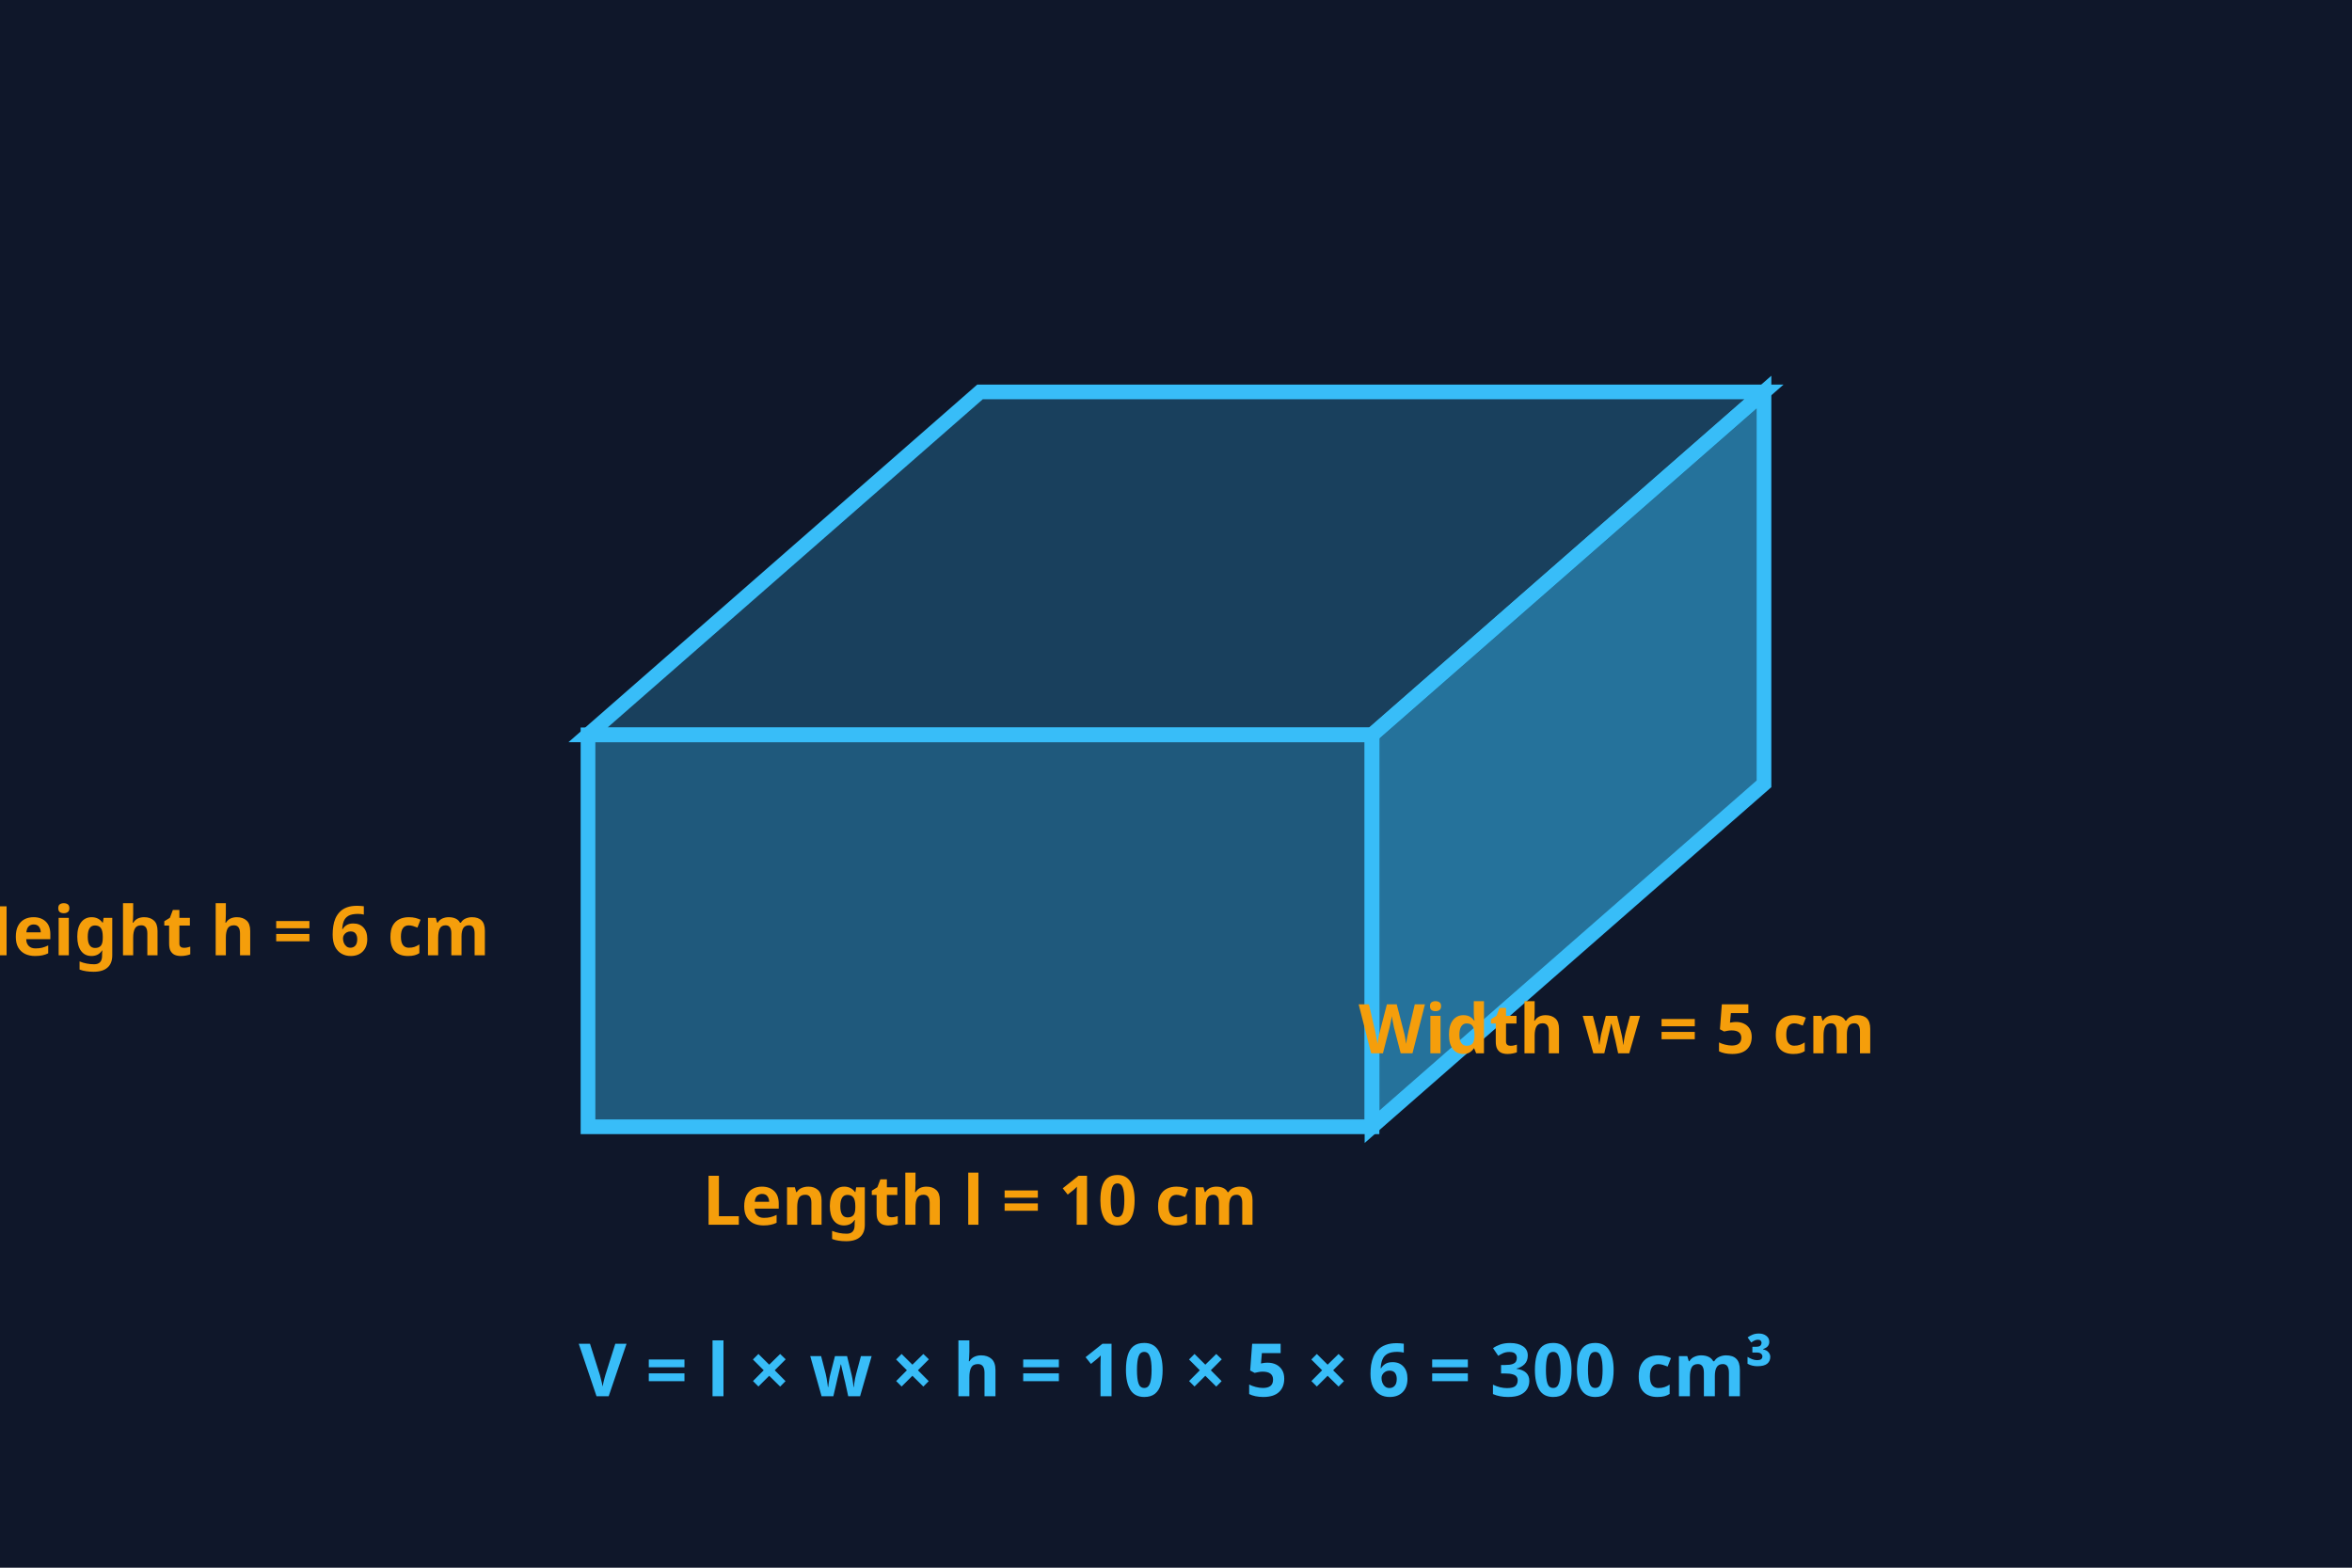
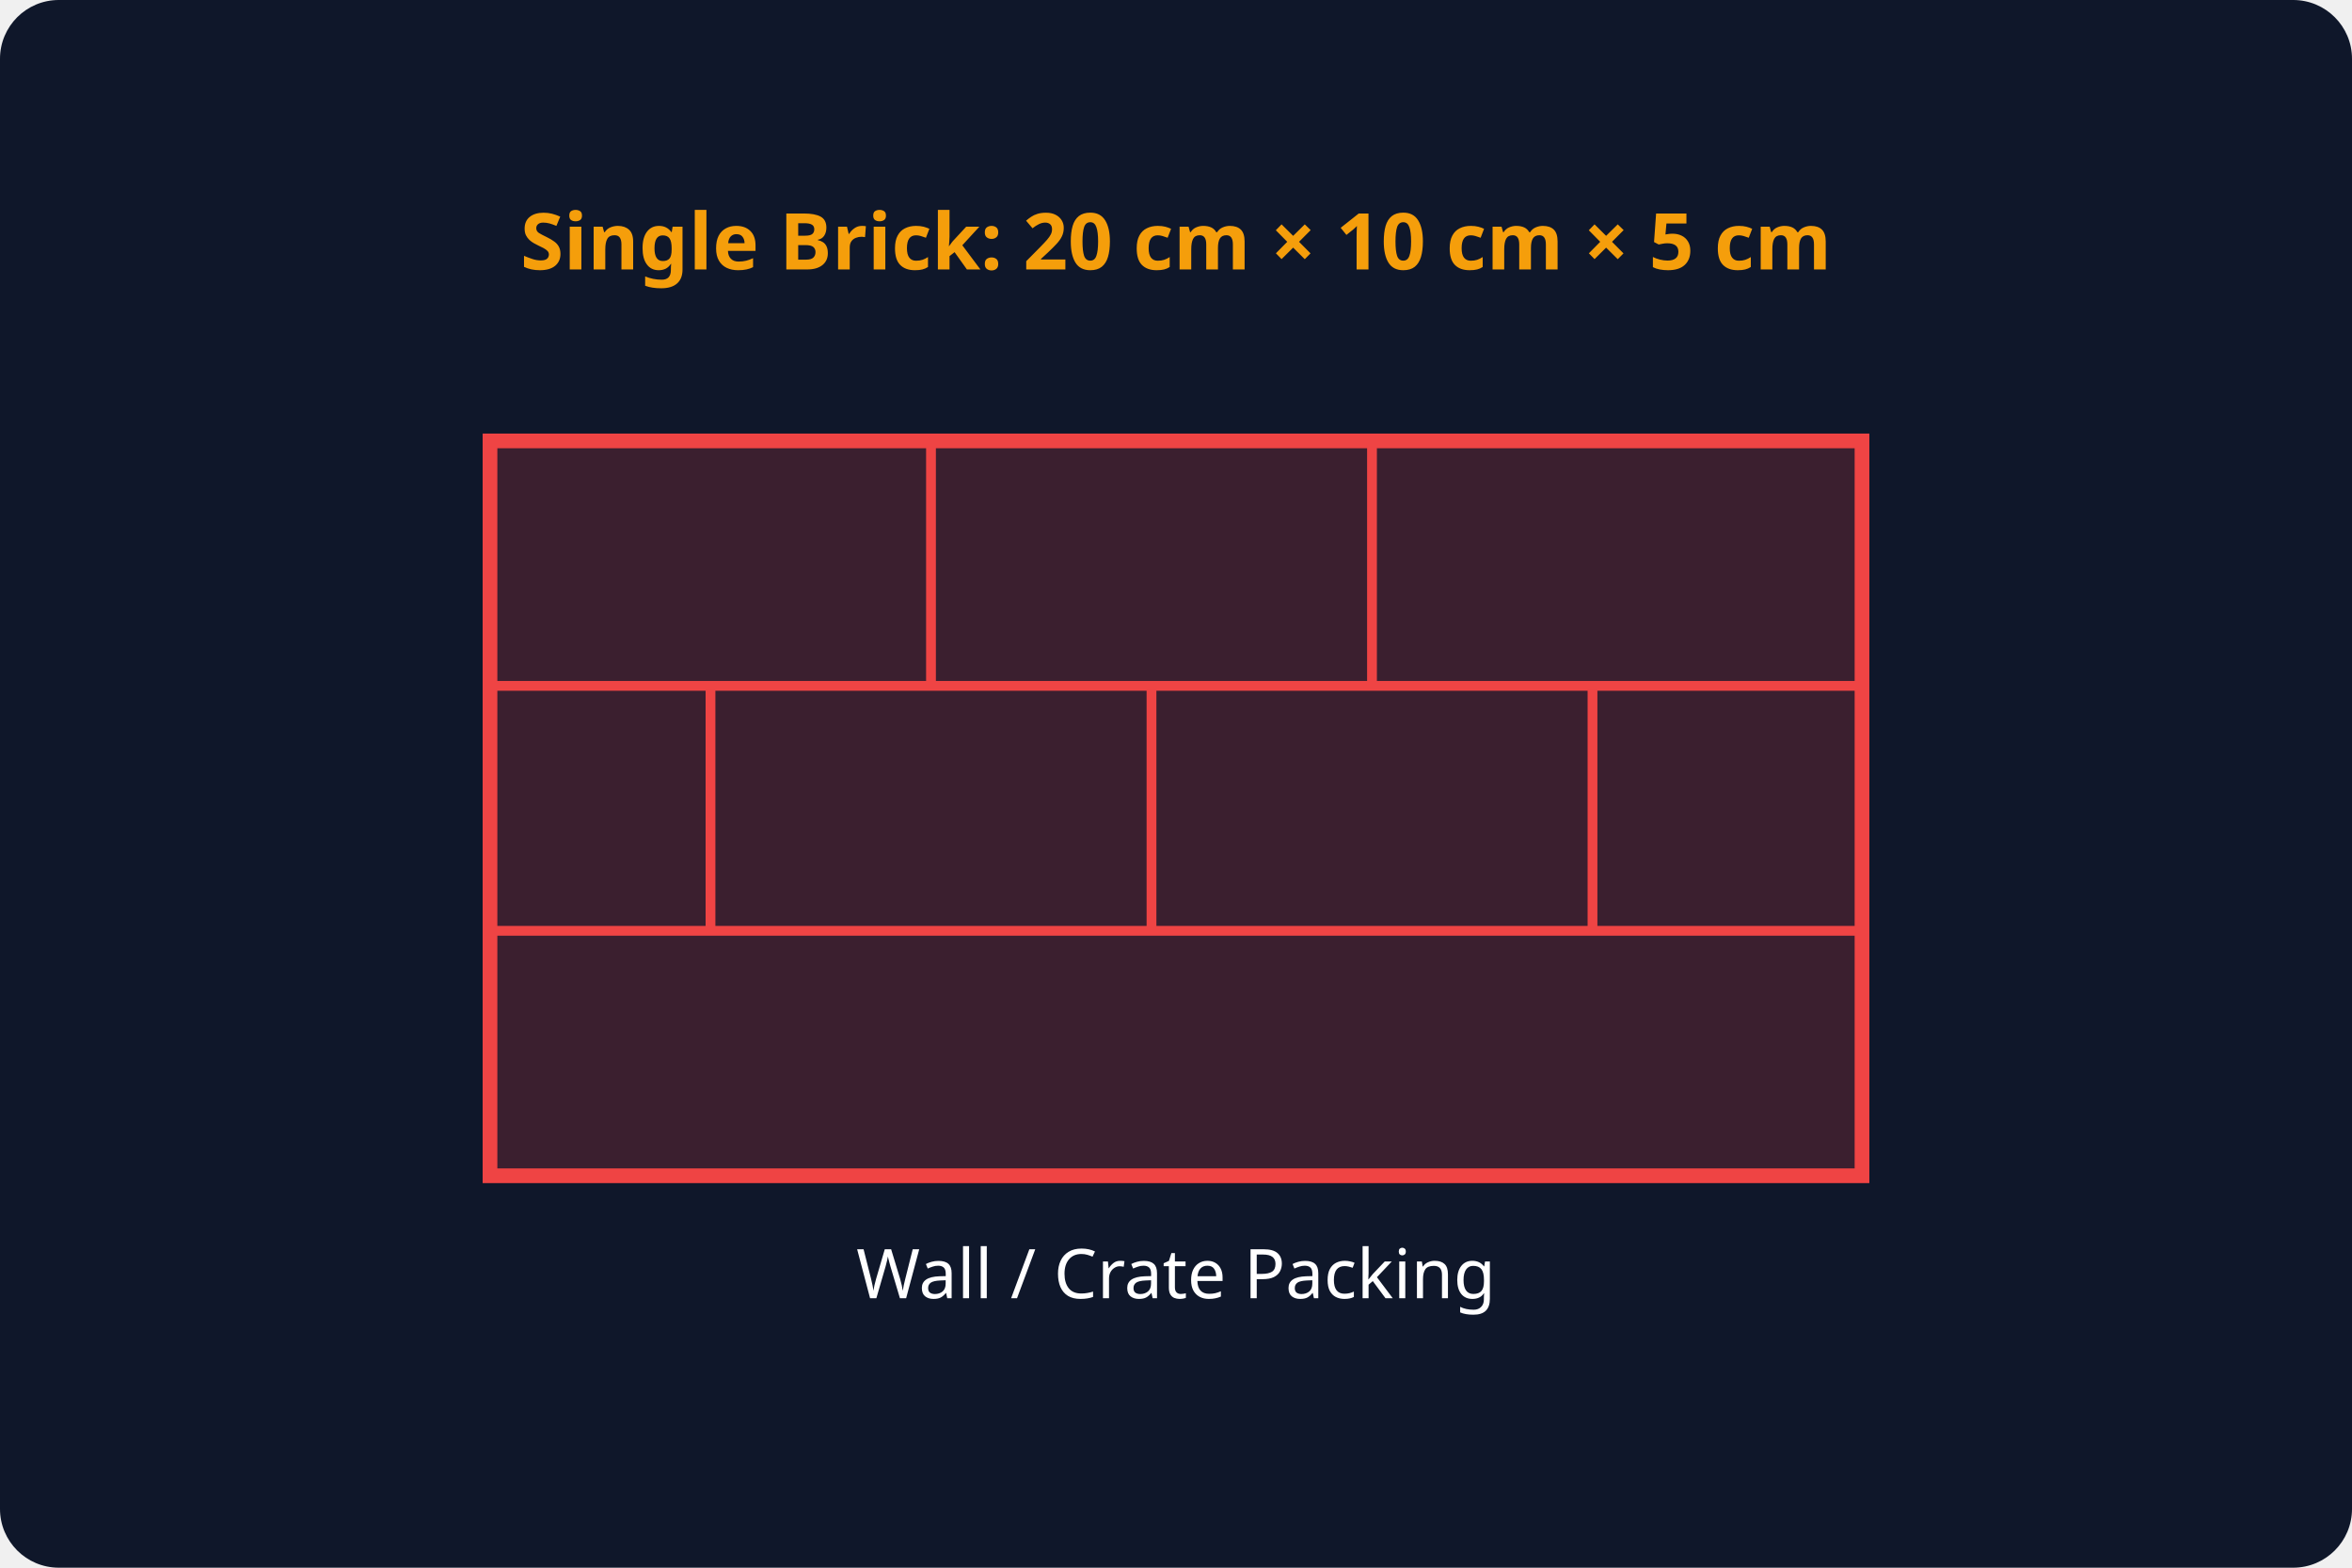
<svg xmlns="http://www.w3.org/2000/svg" width="480" height="320" viewBox="0 0 480 320">
  <defs>
    <marker id="arrow" viewBox="0 0 10 10" refX="5" refY="5" markerWidth="6" markerHeight="6" orient="auto-start-reverse">
      <path d="M 0 0 L 10 5 L 0 10 z" fill="#f59e0b" />
    </marker>
  </defs>
-   <rect width="100%" height="100%" fill="#0f172a" />
-   <g transform="translate(100, 30)">
-     <polygon points="20,120 180,120 180,200 20,200" fill="rgba(56, 189, 248, 0.4)" stroke="#38bdf8" stroke-width="3" />
-     <polygon points="20,120 100,50 260,50 180,120" fill="rgba(56, 189, 248, 0.25)" stroke="#38bdf8" stroke-width="3" />
-     <polygon points="180,120 260,50 260,130 180,200" fill="rgba(56, 189, 248, 0.55)" stroke="#38bdf8" stroke-width="3" />
-     <text x="100" y="220" text-anchor="middle" font-family="sans-serif" font-size="14" fill="#f59e0b" font-weight="bold">Length l = 10 cm</text>
-     <text x="230" y="185" text-anchor="middle" font-family="sans-serif" font-size="14" fill="#f59e0b" font-weight="bold">Width w = 5 cm</text>
-     <text x="0" y="165" text-anchor="end" font-family="sans-serif" font-size="14" fill="#f59e0b" font-weight="bold">Height h = 6 cm</text>
-     <text x="140" y="255" text-anchor="middle" font-family="sans-serif" font-size="15" fill="#38bdf8" font-weight="bold">V = l × w × h = 10 × 5 × 6 = 300 cm³</text>
+   <rect width="100%" height="100%" fill="#0f172a" rx="12" />
+   <g transform="translate(60, 30)">
+     <text x="180" y="25" text-anchor="middle" font-family="sans-serif" font-size="16" fill="#f59e0b" font-weight="bold">Single Brick: 20 cm × 10 cm × 5 cm</text>
+     <rect x="40" y="60" width="280" height="150" fill="rgba(239, 68, 68, 0.2)" stroke="#ef4444" stroke-width="3" />
+     <line x1="40" y1="110" x2="320" y2="110" stroke="#ef4444" stroke-width="2" />
+     <line x1="40" y1="160" x2="320" y2="160" stroke="#ef4444" stroke-width="2" />
+     <line x1="130" y1="60" x2="130" y2="110" stroke="#ef4444" stroke-width="2" />
+     <line x1="220" y1="60" x2="220" y2="110" stroke="#ef4444" stroke-width="2" />
+     <line x1="85" y1="110" x2="85" y2="160" stroke="#ef4444" stroke-width="2" />
+     <line x1="175" y1="110" x2="175" y2="160" stroke="#ef4444" stroke-width="2" />
+     <line x1="265" y1="110" x2="265" y2="160" stroke="#ef4444" stroke-width="2" />
+     <text x="180" y="235" text-anchor="middle" font-family="sans-serif" font-size="14" fill="#ffffff">Wall / Crate Packing</text>
  </g>
</svg>
